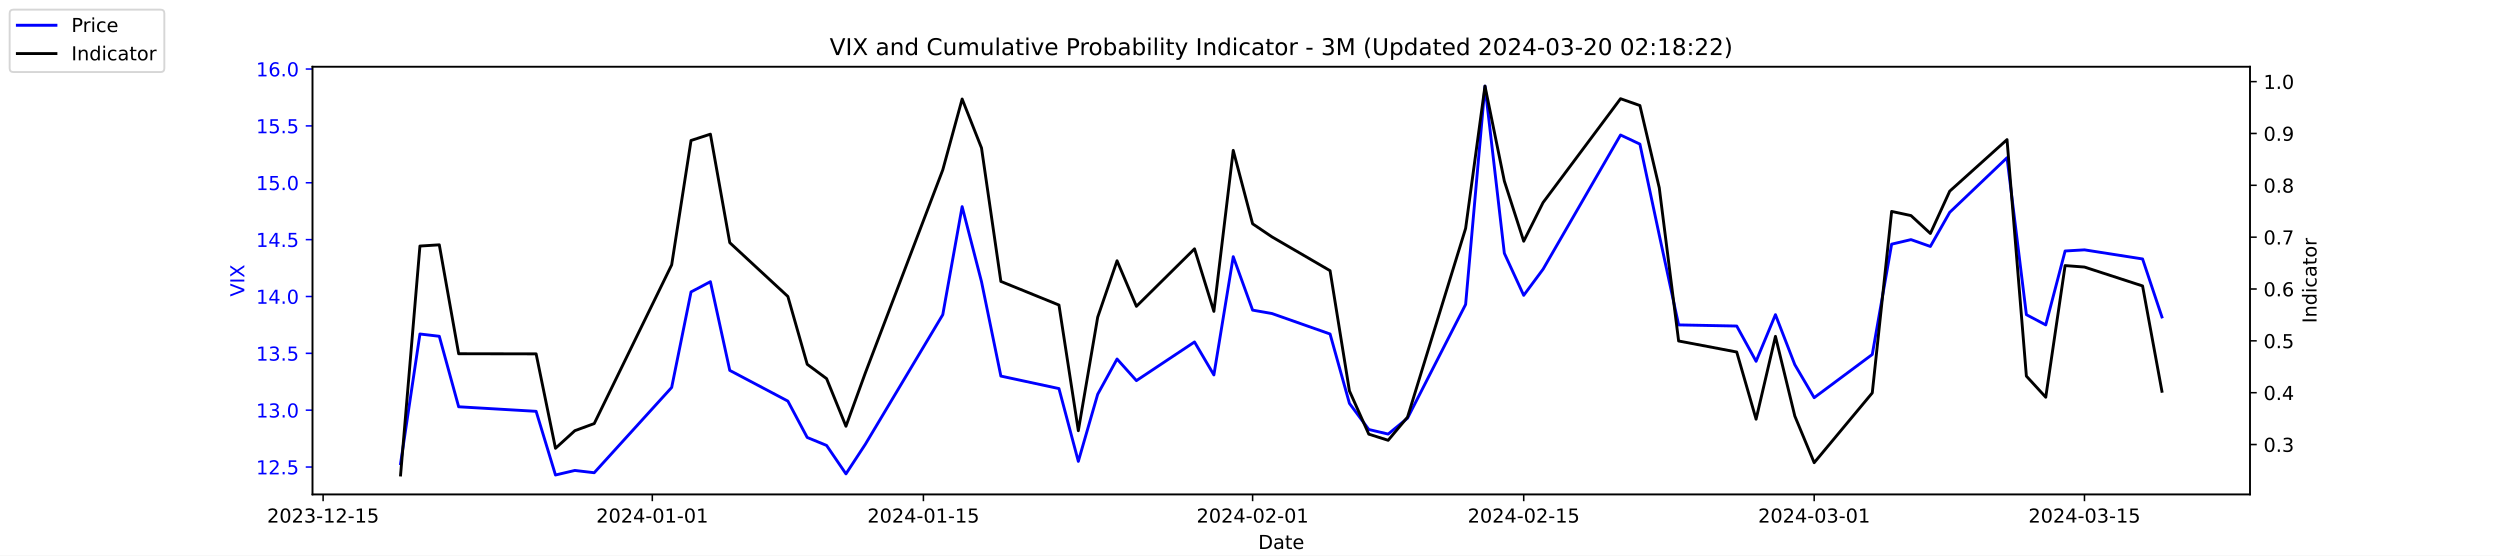
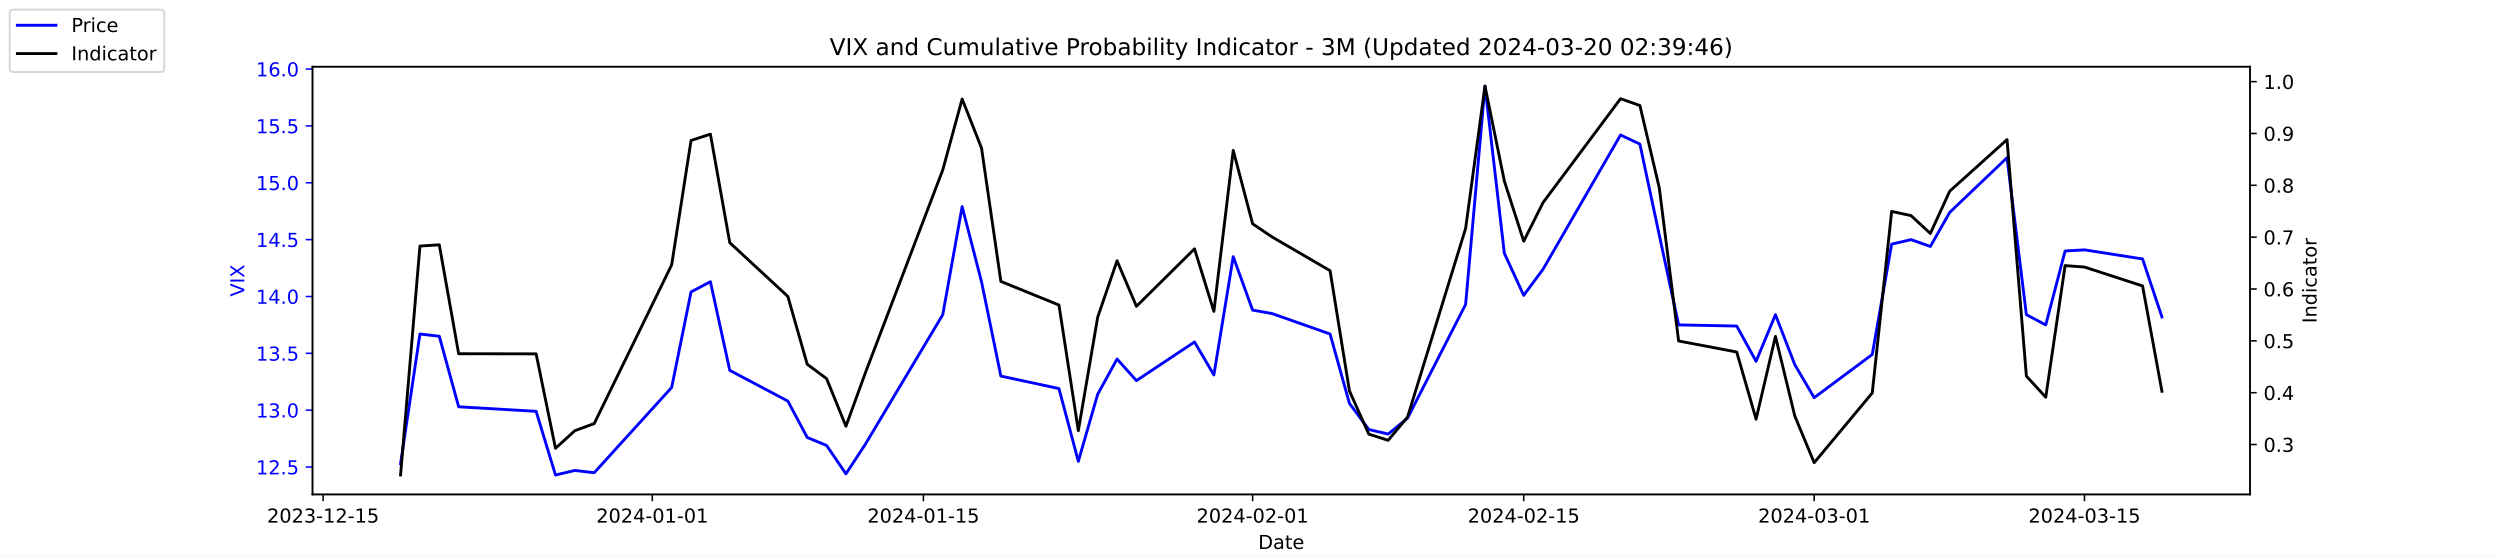
<svg xmlns="http://www.w3.org/2000/svg" xmlns:xlink="http://www.w3.org/1999/xlink" width="1296pt" height="288pt" viewBox="0 0 1296 288" version="1.1">
  <defs>
    <style type="text/css">*{stroke-linejoin: round; stroke-linecap: butt}</style>
  </defs>
  <g id="figure_1">
    <g id="patch_1">
      <path d="M 0 288  L 1296 288  L 1296 0  L 0 0  z " style="fill: #ffffff" />
    </g>
    <g id="axes_1">
      <g id="patch_2">
        <path d="M 162 256.32  L 1166.4 256.32  L 1166.4 34.56  L 162 34.56  z " style="fill: #ffffff" />
      </g>
      <g id="matplotlib.axis_1">
        <g id="xtick_1">
          <g id="line2d_1">
            <defs>
-               <path id="mb6f9988a71" d="M 0 0  L 0 3.5  " style="stroke: #000000; stroke-width: 0.8" />
+               <path id="m2ab9898744" d="M 0 0  L 0 3.5  " style="stroke: #000000; stroke-width: 0.8" />
            </defs>
            <g>
-               <use xlink:href="#mb6f9988a71" x="167.5" y="256.32" style="stroke: #000000; stroke-width: 0.8" />
+               <use xlink:href="#m2ab9898744" x="167.5" y="256.32" style="stroke: #000000; stroke-width: 0.8" />
            </g>
          </g>
          <g id="text_1">
            <g transform="translate(138.4425 270.9184) scale(0.1 -0.1)">
              <defs>
                <path id="DejaVuSans-32" d="M 1228 531  L 3431 531  L 3431 0  L 469 0  L 469 531  Q 828 903 1448 1529  Q 2069 2156 2228 2338  Q 2531 2678 2651 2914  Q 2772 3150 2772 3378  Q 2772 3750 2511 3984  Q 2250 4219 1831 4219  Q 1534 4219 1204 4116  Q 875 4013 500 3803  L 500 4441  Q 881 4594 1212 4672  Q 1544 4750 1819 4750  Q 2544 4750 2975 4387  Q 3406 4025 3406 3419  Q 3406 3131 3298 2873  Q 3191 2616 2906 2266  Q 2828 2175 2409 1742  Q 1991 1309 1228 531  z " transform="scale(0.015625)" />
                <path id="DejaVuSans-30" d="M 2034 4250  Q 1547 4250 1301 3770  Q 1056 3291 1056 2328  Q 1056 1369 1301 889  Q 1547 409 2034 409  Q 2525 409 2770 889  Q 3016 1369 3016 2328  Q 3016 3291 2770 3770  Q 2525 4250 2034 4250  z M 2034 4750  Q 2819 4750 3233 4129  Q 3647 3509 3647 2328  Q 3647 1150 3233 529  Q 2819 -91 2034 -91  Q 1250 -91 836 529  Q 422 1150 422 2328  Q 422 3509 836 4129  Q 1250 4750 2034 4750  z " transform="scale(0.015625)" />
                <path id="DejaVuSans-33" d="M 2597 2516  Q 3050 2419 3304 2112  Q 3559 1806 3559 1356  Q 3559 666 3084 287  Q 2609 -91 1734 -91  Q 1441 -91 1130 -33  Q 819 25 488 141  L 488 750  Q 750 597 1062 519  Q 1375 441 1716 441  Q 2309 441 2620 675  Q 2931 909 2931 1356  Q 2931 1769 2642 2001  Q 2353 2234 1838 2234  L 1294 2234  L 1294 2753  L 1863 2753  Q 2328 2753 2575 2939  Q 2822 3125 2822 3475  Q 2822 3834 2567 4026  Q 2313 4219 1838 4219  Q 1578 4219 1281 4162  Q 984 4106 628 3988  L 628 4550  Q 988 4650 1302 4700  Q 1616 4750 1894 4750  Q 2613 4750 3031 4423  Q 3450 4097 3450 3541  Q 3450 3153 3228 2886  Q 3006 2619 2597 2516  z " transform="scale(0.015625)" />
                <path id="DejaVuSans-2d" d="M 313 2009  L 1997 2009  L 1997 1497  L 313 1497  L 313 2009  z " transform="scale(0.015625)" />
                <path id="DejaVuSans-31" d="M 794 531  L 1825 531  L 1825 4091  L 703 3866  L 703 4441  L 1819 4666  L 2450 4666  L 2450 531  L 3481 531  L 3481 0  L 794 0  L 794 531  z " transform="scale(0.015625)" />
                <path id="DejaVuSans-35" d="M 691 4666  L 3169 4666  L 3169 4134  L 1269 4134  L 1269 2991  Q 1406 3038 1543 3061  Q 1681 3084 1819 3084  Q 2600 3084 3056 2656  Q 3513 2228 3513 1497  Q 3513 744 3044 326  Q 2575 -91 1722 -91  Q 1428 -91 1123 -41  Q 819 9 494 109  L 494 744  Q 775 591 1075 516  Q 1375 441 1709 441  Q 2250 441 2565 725  Q 2881 1009 2881 1497  Q 2881 1984 2565 2268  Q 2250 2553 1709 2553  Q 1456 2553 1204 2497  Q 953 2441 691 2322  L 691 4666  z " transform="scale(0.015625)" />
              </defs>
              <use xlink:href="#DejaVuSans-32" />
              <use xlink:href="#DejaVuSans-30" x="63.623" />
              <use xlink:href="#DejaVuSans-32" x="127.246" />
              <use xlink:href="#DejaVuSans-33" x="190.869" />
              <use xlink:href="#DejaVuSans-2d" x="254.492" />
              <use xlink:href="#DejaVuSans-31" x="290.576" />
              <use xlink:href="#DejaVuSans-32" x="354.199" />
              <use xlink:href="#DejaVuSans-2d" x="417.822" />
              <use xlink:href="#DejaVuSans-31" x="453.906" />
              <use xlink:href="#DejaVuSans-35" x="517.529" />
            </g>
          </g>
        </g>
        <g id="xtick_2">
          <g id="line2d_2">
            <g>
-               <use xlink:href="#mb6f9988a71" x="338.156" y="256.32" style="stroke: #000000; stroke-width: 0.8" />
+               <use xlink:href="#m2ab9898744" x="338.156" y="256.32" style="stroke: #000000; stroke-width: 0.8" />
            </g>
          </g>
          <g id="text_2">
            <g transform="translate(309.098 270.9184) scale(0.1 -0.1)">
              <defs>
                <path id="DejaVuSans-34" d="M 2419 4116  L 825 1625  L 2419 1625  L 2419 4116  z M 2253 4666  L 3047 4666  L 3047 1625  L 3713 1625  L 3713 1100  L 3047 1100  L 3047 0  L 2419 0  L 2419 1100  L 313 1100  L 313 1709  L 2253 4666  z " transform="scale(0.015625)" />
              </defs>
              <use xlink:href="#DejaVuSans-32" />
              <use xlink:href="#DejaVuSans-30" x="63.623" />
              <use xlink:href="#DejaVuSans-32" x="127.246" />
              <use xlink:href="#DejaVuSans-34" x="190.869" />
              <use xlink:href="#DejaVuSans-2d" x="254.492" />
              <use xlink:href="#DejaVuSans-30" x="290.576" />
              <use xlink:href="#DejaVuSans-31" x="354.199" />
              <use xlink:href="#DejaVuSans-2d" x="417.822" />
              <use xlink:href="#DejaVuSans-30" x="453.906" />
              <use xlink:href="#DejaVuSans-31" x="517.529" />
            </g>
          </g>
        </g>
        <g id="xtick_3">
          <g id="line2d_3">
            <g>
-               <use xlink:href="#mb6f9988a71" x="478.696" y="256.32" style="stroke: #000000; stroke-width: 0.8" />
+               <use xlink:href="#m2ab9898744" x="478.696" y="256.32" style="stroke: #000000; stroke-width: 0.8" />
            </g>
          </g>
          <g id="text_3">
            <g transform="translate(449.6379 270.9184) scale(0.1 -0.1)">
              <use xlink:href="#DejaVuSans-32" />
              <use xlink:href="#DejaVuSans-30" x="63.623" />
              <use xlink:href="#DejaVuSans-32" x="127.246" />
              <use xlink:href="#DejaVuSans-34" x="190.869" />
              <use xlink:href="#DejaVuSans-2d" x="254.492" />
              <use xlink:href="#DejaVuSans-30" x="290.576" />
              <use xlink:href="#DejaVuSans-31" x="354.199" />
              <use xlink:href="#DejaVuSans-2d" x="417.822" />
              <use xlink:href="#DejaVuSans-31" x="453.906" />
              <use xlink:href="#DejaVuSans-35" x="517.529" />
            </g>
          </g>
        </g>
        <g id="xtick_4">
          <g id="line2d_4">
            <g>
-               <use xlink:href="#mb6f9988a71" x="649.351" y="256.32" style="stroke: #000000; stroke-width: 0.8" />
+               <use xlink:href="#m2ab9898744" x="649.351" y="256.32" style="stroke: #000000; stroke-width: 0.8" />
            </g>
          </g>
          <g id="text_4">
            <g transform="translate(620.2935 270.9184) scale(0.1 -0.1)">
              <use xlink:href="#DejaVuSans-32" />
              <use xlink:href="#DejaVuSans-30" x="63.623" />
              <use xlink:href="#DejaVuSans-32" x="127.246" />
              <use xlink:href="#DejaVuSans-34" x="190.869" />
              <use xlink:href="#DejaVuSans-2d" x="254.492" />
              <use xlink:href="#DejaVuSans-30" x="290.576" />
              <use xlink:href="#DejaVuSans-32" x="354.199" />
              <use xlink:href="#DejaVuSans-2d" x="417.822" />
              <use xlink:href="#DejaVuSans-30" x="453.906" />
              <use xlink:href="#DejaVuSans-31" x="517.529" />
            </g>
          </g>
        </g>
        <g id="xtick_5">
          <g id="line2d_5">
            <g>
-               <use xlink:href="#mb6f9988a71" x="789.891" y="256.32" style="stroke: #000000; stroke-width: 0.8" />
+               <use xlink:href="#m2ab9898744" x="789.891" y="256.32" style="stroke: #000000; stroke-width: 0.8" />
            </g>
          </g>
          <g id="text_5">
            <g transform="translate(760.8334 270.9184) scale(0.1 -0.1)">
              <use xlink:href="#DejaVuSans-32" />
              <use xlink:href="#DejaVuSans-30" x="63.623" />
              <use xlink:href="#DejaVuSans-32" x="127.246" />
              <use xlink:href="#DejaVuSans-34" x="190.869" />
              <use xlink:href="#DejaVuSans-2d" x="254.492" />
              <use xlink:href="#DejaVuSans-30" x="290.576" />
              <use xlink:href="#DejaVuSans-32" x="354.199" />
              <use xlink:href="#DejaVuSans-2d" x="417.822" />
              <use xlink:href="#DejaVuSans-31" x="453.906" />
              <use xlink:href="#DejaVuSans-35" x="517.529" />
            </g>
          </g>
        </g>
        <g id="xtick_6">
          <g id="line2d_6">
            <g>
-               <use xlink:href="#mb6f9988a71" x="940.47" y="256.32" style="stroke: #000000; stroke-width: 0.8" />
+               <use xlink:href="#m2ab9898744" x="940.47" y="256.32" style="stroke: #000000; stroke-width: 0.8" />
            </g>
          </g>
          <g id="text_6">
            <g transform="translate(911.4118 270.9184) scale(0.1 -0.1)">
              <use xlink:href="#DejaVuSans-32" />
              <use xlink:href="#DejaVuSans-30" x="63.623" />
              <use xlink:href="#DejaVuSans-32" x="127.246" />
              <use xlink:href="#DejaVuSans-34" x="190.869" />
              <use xlink:href="#DejaVuSans-2d" x="254.492" />
              <use xlink:href="#DejaVuSans-30" x="290.576" />
              <use xlink:href="#DejaVuSans-33" x="354.199" />
              <use xlink:href="#DejaVuSans-2d" x="417.822" />
              <use xlink:href="#DejaVuSans-30" x="453.906" />
              <use xlink:href="#DejaVuSans-31" x="517.529" />
            </g>
          </g>
        </g>
        <g id="xtick_7">
          <g id="line2d_7">
            <g>
-               <use xlink:href="#mb6f9988a71" x="1080.591" y="256.32" style="stroke: #000000; stroke-width: 0.8" />
+               <use xlink:href="#m2ab9898744" x="1080.591" y="256.32" style="stroke: #000000; stroke-width: 0.8" />
            </g>
          </g>
          <g id="text_7">
            <g transform="translate(1051.533 270.9184) scale(0.1 -0.1)">
              <use xlink:href="#DejaVuSans-32" />
              <use xlink:href="#DejaVuSans-30" x="63.623" />
              <use xlink:href="#DejaVuSans-32" x="127.246" />
              <use xlink:href="#DejaVuSans-34" x="190.869" />
              <use xlink:href="#DejaVuSans-2d" x="254.492" />
              <use xlink:href="#DejaVuSans-30" x="290.576" />
              <use xlink:href="#DejaVuSans-33" x="354.199" />
              <use xlink:href="#DejaVuSans-2d" x="417.822" />
              <use xlink:href="#DejaVuSans-31" x="453.906" />
              <use xlink:href="#DejaVuSans-35" x="517.529" />
            </g>
          </g>
        </g>
        <g id="text_8">
          <g transform="translate(652.2492 284.5966) scale(0.1 -0.1)">
            <defs>
              <path id="DejaVuSans-44" d="M 1259 4147  L 1259 519  L 2022 519  Q 2988 519 3436 956  Q 3884 1394 3884 2338  Q 3884 3275 3436 3711  Q 2988 4147 2022 4147  L 1259 4147  z M 628 4666  L 1925 4666  Q 3281 4666 3915 4102  Q 4550 3538 4550 2338  Q 4550 1131 3912 565  Q 3275 0 1925 0  L 628 0  L 628 4666  z " transform="scale(0.015625)" />
              <path id="DejaVuSans-61" d="M 2194 1759  Q 1497 1759 1228 1600  Q 959 1441 959 1056  Q 959 750 1161 570  Q 1363 391 1709 391  Q 2188 391 2477 730  Q 2766 1069 2766 1631  L 2766 1759  L 2194 1759  z M 3341 1997  L 3341 0  L 2766 0  L 2766 531  Q 2569 213 2275 61  Q 1981 -91 1556 -91  Q 1019 -91 701 211  Q 384 513 384 1019  Q 384 1609 779 1909  Q 1175 2209 1959 2209  L 2766 2209  L 2766 2266  Q 2766 2663 2505 2880  Q 2244 3097 1772 3097  Q 1472 3097 1187 3025  Q 903 2953 641 2809  L 641 3341  Q 956 3463 1253 3523  Q 1550 3584 1831 3584  Q 2591 3584 2966 3190  Q 3341 2797 3341 1997  z " transform="scale(0.015625)" />
              <path id="DejaVuSans-74" d="M 1172 4494  L 1172 3500  L 2356 3500  L 2356 3053  L 1172 3053  L 1172 1153  Q 1172 725 1289 603  Q 1406 481 1766 481  L 2356 481  L 2356 0  L 1766 0  Q 1100 0 847 248  Q 594 497 594 1153  L 594 3053  L 172 3053  L 172 3500  L 594 3500  L 594 4494  L 1172 4494  z " transform="scale(0.015625)" />
              <path id="DejaVuSans-65" d="M 3597 1894  L 3597 1613  L 953 1613  Q 991 1019 1311 708  Q 1631 397 2203 397  Q 2534 397 2845 478  Q 3156 559 3463 722  L 3463 178  Q 3153 47 2828 -22  Q 2503 -91 2169 -91  Q 1331 -91 842 396  Q 353 884 353 1716  Q 353 2575 817 3079  Q 1281 3584 2069 3584  Q 2775 3584 3186 3129  Q 3597 2675 3597 1894  z M 3022 2063  Q 3016 2534 2758 2815  Q 2500 3097 2075 3097  Q 1594 3097 1305 2825  Q 1016 2553 972 2059  L 3022 2063  z " transform="scale(0.015625)" />
            </defs>
            <use xlink:href="#DejaVuSans-44" />
            <use xlink:href="#DejaVuSans-61" x="77.002" />
            <use xlink:href="#DejaVuSans-74" x="138.281" />
            <use xlink:href="#DejaVuSans-65" x="177.49" />
          </g>
        </g>
      </g>
      <g id="matplotlib.axis_2">
        <g id="ytick_1">
          <g id="line2d_8">
            <defs>
-               <path id="mb9a9477788" d="M 0 0  L -3.5 0  " style="stroke: #0000ff; stroke-width: 0.8" />
+               <path id="m3675160df1" d="M 0 0  L -3.5 0  " style="stroke: #0000ff; stroke-width: 0.8" />
            </defs>
            <g>
-               <use xlink:href="#mb9a9477788" x="162" y="242.114" style="fill: #0000ff; stroke: #0000ff; stroke-width: 0.8" />
+               <use xlink:href="#m3675160df1" x="162" y="242.114" style="fill: #0000ff; stroke: #0000ff; stroke-width: 0.8" />
            </g>
          </g>
          <g id="text_9">
            <g style="fill: #0000ff" transform="translate(132.7344 245.9129) scale(0.1 -0.1)">
              <defs>
                <path id="DejaVuSans-2e" d="M 684 794  L 1344 794  L 1344 0  L 684 0  L 684 794  z " transform="scale(0.015625)" />
              </defs>
              <use xlink:href="#DejaVuSans-31" />
              <use xlink:href="#DejaVuSans-32" x="63.623" />
              <use xlink:href="#DejaVuSans-2e" x="127.246" />
              <use xlink:href="#DejaVuSans-35" x="159.033" />
            </g>
          </g>
        </g>
        <g id="ytick_2">
          <g id="line2d_9">
            <g>
-               <use xlink:href="#mb9a9477788" x="162" y="212.64" style="fill: #0000ff; stroke: #0000ff; stroke-width: 0.8" />
+               <use xlink:href="#m3675160df1" x="162" y="212.64" style="fill: #0000ff; stroke: #0000ff; stroke-width: 0.8" />
            </g>
          </g>
          <g id="text_10">
            <g style="fill: #0000ff" transform="translate(132.7344 216.4392) scale(0.1 -0.1)">
              <use xlink:href="#DejaVuSans-31" />
              <use xlink:href="#DejaVuSans-33" x="63.623" />
              <use xlink:href="#DejaVuSans-2e" x="127.246" />
              <use xlink:href="#DejaVuSans-30" x="159.033" />
            </g>
          </g>
        </g>
        <g id="ytick_3">
          <g id="line2d_10">
            <g>
-               <use xlink:href="#mb9a9477788" x="162" y="183.166" style="fill: #0000ff; stroke: #0000ff; stroke-width: 0.8" />
+               <use xlink:href="#m3675160df1" x="162" y="183.166" style="fill: #0000ff; stroke: #0000ff; stroke-width: 0.8" />
            </g>
          </g>
          <g id="text_11">
            <g style="fill: #0000ff" transform="translate(132.7344 186.9656) scale(0.1 -0.1)">
              <use xlink:href="#DejaVuSans-31" />
              <use xlink:href="#DejaVuSans-33" x="63.623" />
              <use xlink:href="#DejaVuSans-2e" x="127.246" />
              <use xlink:href="#DejaVuSans-35" x="159.033" />
            </g>
          </g>
        </g>
        <g id="ytick_4">
          <g id="line2d_11">
            <g>
-               <use xlink:href="#mb9a9477788" x="162" y="153.693" style="fill: #0000ff; stroke: #0000ff; stroke-width: 0.8" />
+               <use xlink:href="#m3675160df1" x="162" y="153.693" style="fill: #0000ff; stroke: #0000ff; stroke-width: 0.8" />
            </g>
          </g>
          <g id="text_12">
            <g style="fill: #0000ff" transform="translate(132.7344 157.4919) scale(0.1 -0.1)">
              <use xlink:href="#DejaVuSans-31" />
              <use xlink:href="#DejaVuSans-34" x="63.623" />
              <use xlink:href="#DejaVuSans-2e" x="127.246" />
              <use xlink:href="#DejaVuSans-30" x="159.033" />
            </g>
          </g>
        </g>
        <g id="ytick_5">
          <g id="line2d_12">
            <g>
-               <use xlink:href="#mb9a9477788" x="162" y="124.219" style="fill: #0000ff; stroke: #0000ff; stroke-width: 0.8" />
+               <use xlink:href="#m3675160df1" x="162" y="124.219" style="fill: #0000ff; stroke: #0000ff; stroke-width: 0.8" />
            </g>
          </g>
          <g id="text_13">
            <g style="fill: #0000ff" transform="translate(132.7344 128.0182) scale(0.1 -0.1)">
              <use xlink:href="#DejaVuSans-31" />
              <use xlink:href="#DejaVuSans-34" x="63.623" />
              <use xlink:href="#DejaVuSans-2e" x="127.246" />
              <use xlink:href="#DejaVuSans-35" x="159.033" />
            </g>
          </g>
        </g>
        <g id="ytick_6">
          <g id="line2d_13">
            <g>
-               <use xlink:href="#mb9a9477788" x="162" y="94.745" style="fill: #0000ff; stroke: #0000ff; stroke-width: 0.8" />
+               <use xlink:href="#m3675160df1" x="162" y="94.745" style="fill: #0000ff; stroke: #0000ff; stroke-width: 0.8" />
            </g>
          </g>
          <g id="text_14">
            <g style="fill: #0000ff" transform="translate(132.7344 98.5445) scale(0.1 -0.1)">
              <use xlink:href="#DejaVuSans-31" />
              <use xlink:href="#DejaVuSans-35" x="63.623" />
              <use xlink:href="#DejaVuSans-2e" x="127.246" />
              <use xlink:href="#DejaVuSans-30" x="159.033" />
            </g>
          </g>
        </g>
        <g id="ytick_7">
          <g id="line2d_14">
            <g>
-               <use xlink:href="#mb9a9477788" x="162" y="65.272" style="fill: #0000ff; stroke: #0000ff; stroke-width: 0.8" />
+               <use xlink:href="#m3675160df1" x="162" y="65.272" style="fill: #0000ff; stroke: #0000ff; stroke-width: 0.8" />
            </g>
          </g>
          <g id="text_15">
            <g style="fill: #0000ff" transform="translate(132.7344 69.07082) scale(0.1 -0.1)">
              <use xlink:href="#DejaVuSans-31" />
              <use xlink:href="#DejaVuSans-35" x="63.623" />
              <use xlink:href="#DejaVuSans-2e" x="127.246" />
              <use xlink:href="#DejaVuSans-35" x="159.033" />
            </g>
          </g>
        </g>
        <g id="ytick_8">
          <g id="line2d_15">
            <g>
-               <use xlink:href="#mb9a9477788" x="162" y="35.798" style="fill: #0000ff; stroke: #0000ff; stroke-width: 0.8" />
+               <use xlink:href="#m3675160df1" x="162" y="35.798" style="fill: #0000ff; stroke: #0000ff; stroke-width: 0.8" />
            </g>
          </g>
          <g id="text_16">
            <g style="fill: #0000ff" transform="translate(132.7344 39.59714) scale(0.1 -0.1)">
              <defs>
                <path id="DejaVuSans-36" d="M 2113 2584  Q 1688 2584 1439 2293  Q 1191 2003 1191 1497  Q 1191 994 1439 701  Q 1688 409 2113 409  Q 2538 409 2786 701  Q 3034 994 3034 1497  Q 3034 2003 2786 2293  Q 2538 2584 2113 2584  z M 3366 4563  L 3366 3988  Q 3128 4100 2886 4159  Q 2644 4219 2406 4219  Q 1781 4219 1451 3797  Q 1122 3375 1075 2522  Q 1259 2794 1537 2939  Q 1816 3084 2150 3084  Q 2853 3084 3261 2657  Q 3669 2231 3669 1497  Q 3669 778 3244 343  Q 2819 -91 2113 -91  Q 1303 -91 875 529  Q 447 1150 447 2328  Q 447 3434 972 4092  Q 1497 4750 2381 4750  Q 2619 4750 2861 4703  Q 3103 4656 3366 4563  z " transform="scale(0.015625)" />
              </defs>
              <use xlink:href="#DejaVuSans-31" />
              <use xlink:href="#DejaVuSans-36" x="63.623" />
              <use xlink:href="#DejaVuSans-2e" x="127.246" />
              <use xlink:href="#DejaVuSans-30" x="159.033" />
            </g>
          </g>
        </g>
        <g id="text_17">
          <g style="fill: #0000ff" transform="translate(126.6547 153.7603) rotate(-90) scale(0.1 -0.1)">
            <defs>
              <path id="DejaVuSans-56" d="M 1831 0  L 50 4666  L 709 4666  L 2188 738  L 3669 4666  L 4325 4666  L 2547 0  L 1831 0  z " transform="scale(0.015625)" />
              <path id="DejaVuSans-49" d="M 628 4666  L 1259 4666  L 1259 0  L 628 0  L 628 4666  z " transform="scale(0.015625)" />
              <path id="DejaVuSans-58" d="M 403 4666  L 1081 4666  L 2241 2931  L 3406 4666  L 4084 4666  L 2584 2425  L 4184 0  L 3506 0  L 2194 1984  L 872 0  L 191 0  L 1856 2491  L 403 4666  z " transform="scale(0.015625)" />
            </defs>
            <use xlink:href="#DejaVuSans-56" />
            <use xlink:href="#DejaVuSans-49" x="68.408" />
            <use xlink:href="#DejaVuSans-58" x="97.9" />
          </g>
        </g>
      </g>
      <g id="line2d_16">
-         <path d="M 207.655 240.345  L 217.693 173.145  L 227.732 174.324  L 237.77 210.872  L 277.924 213.23  L 287.963 246.24  L 298.002 243.882  L 308.04 245.061  L 348.194 200.851  L 358.233 151.335  L 368.272 146.029  L 378.31 192.008  L 408.426 207.924  L 418.464 226.787  L 428.503 230.914  L 438.541 245.651  L 448.58 230.324  L 488.734 163.124  L 498.773 107.124  L 508.811 146.029  L 518.85 194.956  L 548.966 201.44  L 559.004 239.166  L 569.043 204.387  L 579.081 186.114  L 589.12 197.314  L 619.236 177.272  L 629.274 194.366  L 639.313 133.061  L 649.351 160.766  L 659.39 162.535  L 689.506 173.145  L 699.544 209.103  L 709.583 222.661  L 719.621 225.019  L 729.66 216.766  L 759.775 157.819  L 769.814 44.64  L 779.853 131.293  L 789.891 153.103  L 799.93 139.545  L 840.084 69.987  L 850.123 74.703  L 860.161 121.861  L 870.2 168.429  L 900.315 169.019  L 910.354 187.293  L 920.392 163.124  L 930.431 189.061  L 940.47 206.156  L 970.585 183.756  L 980.624 126.577  L 990.662 124.219  L 1000.701 127.756  L 1010.74 110.072  L 1040.437 81.777  L 1050.476 163.124  L 1060.514 168.429  L 1070.553 130.114  L 1080.591 129.524  L 1110.707 134.24  L 1120.745 164.303  " clip-path="url(#p09f7b59eb8)" style="fill: none; stroke: #0000ff; stroke-width: 1.5; stroke-linecap: square" />
+         <path d="M 207.655 240.345  L 217.693 173.145  L 227.732 174.324  L 237.77 210.872  L 277.924 213.23  L 287.963 246.24  L 298.002 243.882  L 308.04 245.061  L 348.194 200.851  L 358.233 151.335  L 368.272 146.029  L 378.31 192.008  L 408.426 207.924  L 418.464 226.787  L 428.503 230.914  L 438.541 245.651  L 448.58 230.324  L 488.734 163.124  L 498.773 107.124  L 508.811 146.029  L 518.85 194.956  L 548.966 201.44  L 559.004 239.166  L 569.043 204.387  L 579.081 186.114  L 589.12 197.314  L 619.236 177.272  L 629.274 194.366  L 639.313 133.061  L 649.351 160.766  L 659.39 162.535  L 689.506 173.145  L 699.544 209.103  L 709.583 222.661  L 719.621 225.019  L 729.66 216.766  L 759.775 157.819  L 769.814 44.64  L 779.853 131.293  L 789.891 153.103  L 799.93 139.545  L 840.084 69.987  L 850.123 74.703  L 860.161 121.861  L 870.2 168.429  L 900.315 169.019  L 910.354 187.293  L 920.392 163.124  L 930.431 189.061  L 940.47 206.156  L 970.585 183.756  L 980.624 126.577  L 990.662 124.219  L 1000.701 127.756  L 1010.74 110.072  L 1040.437 81.777  L 1050.476 163.124  L 1060.514 168.429  L 1070.553 130.114  L 1080.591 129.524  L 1110.707 134.24  L 1120.745 164.303  " clip-path="url(#pdef49c9005)" style="fill: none; stroke: #0000ff; stroke-width: 1.5; stroke-linecap: square" />
      </g>
      <g id="patch_3">
        <path d="M 162 256.32  L 162 34.56  " style="fill: none; stroke: #000000; stroke-width: 0.8; stroke-linejoin: miter; stroke-linecap: square" />
      </g>
      <g id="patch_4">
        <path d="M 1166.4 256.32  L 1166.4 34.56  " style="fill: none; stroke: #000000; stroke-width: 0.8; stroke-linejoin: miter; stroke-linecap: square" />
      </g>
      <g id="patch_5">
        <path d="M 162 256.32  L 1166.4 256.32  " style="fill: none; stroke: #000000; stroke-width: 0.8; stroke-linejoin: miter; stroke-linecap: square" />
      </g>
      <g id="patch_6">
        <path d="M 162 34.56  L 1166.4 34.56  " style="fill: none; stroke: #000000; stroke-width: 0.8; stroke-linejoin: miter; stroke-linecap: square" />
      </g>
    </g>
    <g id="axes_2">
      <g id="matplotlib.axis_3">
        <g id="ytick_9">
          <g id="line2d_17">
            <defs>
-               <path id="m97534dac3e" d="M 0 0  L 3.5 0  " style="stroke: #000000; stroke-width: 0.8" />
+               <path id="m263d062e24" d="M 0 0  L 3.5 0  " style="stroke: #000000; stroke-width: 0.8" />
            </defs>
            <g>
-               <use xlink:href="#m97534dac3e" x="1166.4" y="230.447" style="stroke: #000000; stroke-width: 0.8" />
+               <use xlink:href="#m263d062e24" x="1166.4" y="230.447" style="stroke: #000000; stroke-width: 0.8" />
            </g>
          </g>
          <g id="text_18">
            <g transform="translate(1173.4 234.2458) scale(0.1 -0.1)">
              <use xlink:href="#DejaVuSans-30" />
              <use xlink:href="#DejaVuSans-2e" x="63.623" />
              <use xlink:href="#DejaVuSans-33" x="95.41" />
            </g>
          </g>
        </g>
        <g id="ytick_10">
          <g id="line2d_18">
            <g>
-               <use xlink:href="#m97534dac3e" x="1166.4" y="203.571" style="stroke: #000000; stroke-width: 0.8" />
+               <use xlink:href="#m263d062e24" x="1166.4" y="203.571" style="stroke: #000000; stroke-width: 0.8" />
            </g>
          </g>
          <g id="text_19">
            <g transform="translate(1173.4 207.3699) scale(0.1 -0.1)">
              <use xlink:href="#DejaVuSans-30" />
              <use xlink:href="#DejaVuSans-2e" x="63.623" />
              <use xlink:href="#DejaVuSans-34" x="95.41" />
            </g>
          </g>
        </g>
        <g id="ytick_11">
          <g id="line2d_19">
            <g>
-               <use xlink:href="#m97534dac3e" x="1166.4" y="176.695" style="stroke: #000000; stroke-width: 0.8" />
+               <use xlink:href="#m263d062e24" x="1166.4" y="176.695" style="stroke: #000000; stroke-width: 0.8" />
            </g>
          </g>
          <g id="text_20">
            <g transform="translate(1173.4 180.4941) scale(0.1 -0.1)">
              <use xlink:href="#DejaVuSans-30" />
              <use xlink:href="#DejaVuSans-2e" x="63.623" />
              <use xlink:href="#DejaVuSans-35" x="95.41" />
            </g>
          </g>
        </g>
        <g id="ytick_12">
          <g id="line2d_20">
            <g>
-               <use xlink:href="#m97534dac3e" x="1166.4" y="149.819" style="stroke: #000000; stroke-width: 0.8" />
+               <use xlink:href="#m263d062e24" x="1166.4" y="149.819" style="stroke: #000000; stroke-width: 0.8" />
            </g>
          </g>
          <g id="text_21">
            <g transform="translate(1173.4 153.6182) scale(0.1 -0.1)">
              <use xlink:href="#DejaVuSans-30" />
              <use xlink:href="#DejaVuSans-2e" x="63.623" />
              <use xlink:href="#DejaVuSans-36" x="95.41" />
            </g>
          </g>
        </g>
        <g id="ytick_13">
          <g id="line2d_21">
            <g>
-               <use xlink:href="#m97534dac3e" x="1166.4" y="122.943" style="stroke: #000000; stroke-width: 0.8" />
+               <use xlink:href="#m263d062e24" x="1166.4" y="122.943" style="stroke: #000000; stroke-width: 0.8" />
            </g>
          </g>
          <g id="text_22">
            <g transform="translate(1173.4 126.7423) scale(0.1 -0.1)">
              <defs>
                <path id="DejaVuSans-37" d="M 525 4666  L 3525 4666  L 3525 4397  L 1831 0  L 1172 0  L 2766 4134  L 525 4134  L 525 4666  z " transform="scale(0.015625)" />
              </defs>
              <use xlink:href="#DejaVuSans-30" />
              <use xlink:href="#DejaVuSans-2e" x="63.623" />
              <use xlink:href="#DejaVuSans-37" x="95.41" />
            </g>
          </g>
        </g>
        <g id="ytick_14">
          <g id="line2d_22">
            <g>
-               <use xlink:href="#m97534dac3e" x="1166.4" y="96.067" style="stroke: #000000; stroke-width: 0.8" />
+               <use xlink:href="#m263d062e24" x="1166.4" y="96.067" style="stroke: #000000; stroke-width: 0.8" />
            </g>
          </g>
          <g id="text_23">
            <g transform="translate(1173.4 99.86645) scale(0.1 -0.1)">
              <defs>
                <path id="DejaVuSans-38" d="M 2034 2216  Q 1584 2216 1326 1975  Q 1069 1734 1069 1313  Q 1069 891 1326 650  Q 1584 409 2034 409  Q 2484 409 2743 651  Q 3003 894 3003 1313  Q 3003 1734 2745 1975  Q 2488 2216 2034 2216  z M 1403 2484  Q 997 2584 770 2862  Q 544 3141 544 3541  Q 544 4100 942 4425  Q 1341 4750 2034 4750  Q 2731 4750 3128 4425  Q 3525 4100 3525 3541  Q 3525 3141 3298 2862  Q 3072 2584 2669 2484  Q 3125 2378 3379 2068  Q 3634 1759 3634 1313  Q 3634 634 3220 271  Q 2806 -91 2034 -91  Q 1263 -91 848 271  Q 434 634 434 1313  Q 434 1759 690 2068  Q 947 2378 1403 2484  z M 1172 3481  Q 1172 3119 1398 2916  Q 1625 2713 2034 2713  Q 2441 2713 2670 2916  Q 2900 3119 2900 3481  Q 2900 3844 2670 4047  Q 2441 4250 2034 4250  Q 1625 4250 1398 4047  Q 1172 3844 1172 3481  z " transform="scale(0.015625)" />
              </defs>
              <use xlink:href="#DejaVuSans-30" />
              <use xlink:href="#DejaVuSans-2e" x="63.623" />
              <use xlink:href="#DejaVuSans-38" x="95.41" />
            </g>
          </g>
        </g>
        <g id="ytick_15">
          <g id="line2d_23">
            <g>
-               <use xlink:href="#m97534dac3e" x="1166.4" y="69.191" style="stroke: #000000; stroke-width: 0.8" />
+               <use xlink:href="#m263d062e24" x="1166.4" y="69.191" style="stroke: #000000; stroke-width: 0.8" />
            </g>
          </g>
          <g id="text_24">
            <g transform="translate(1173.4 72.99058) scale(0.1 -0.1)">
              <defs>
                <path id="DejaVuSans-39" d="M 703 97  L 703 672  Q 941 559 1184 500  Q 1428 441 1663 441  Q 2288 441 2617 861  Q 2947 1281 2994 2138  Q 2813 1869 2534 1725  Q 2256 1581 1919 1581  Q 1219 1581 811 2004  Q 403 2428 403 3163  Q 403 3881 828 4315  Q 1253 4750 1959 4750  Q 2769 4750 3195 4129  Q 3622 3509 3622 2328  Q 3622 1225 3098 567  Q 2575 -91 1691 -91  Q 1453 -91 1209 -44  Q 966 3 703 97  z M 1959 2075  Q 2384 2075 2632 2365  Q 2881 2656 2881 3163  Q 2881 3666 2632 3958  Q 2384 4250 1959 4250  Q 1534 4250 1286 3958  Q 1038 3666 1038 3163  Q 1038 2656 1286 2365  Q 1534 2075 1959 2075  z " transform="scale(0.015625)" />
              </defs>
              <use xlink:href="#DejaVuSans-30" />
              <use xlink:href="#DejaVuSans-2e" x="63.623" />
              <use xlink:href="#DejaVuSans-39" x="95.41" />
            </g>
          </g>
        </g>
        <g id="ytick_16">
          <g id="line2d_24">
            <g>
-               <use xlink:href="#m97534dac3e" x="1166.4" y="42.315" style="stroke: #000000; stroke-width: 0.8" />
+               <use xlink:href="#m263d062e24" x="1166.4" y="42.315" style="stroke: #000000; stroke-width: 0.8" />
            </g>
          </g>
          <g id="text_25">
            <g transform="translate(1173.4 46.1147) scale(0.1 -0.1)">
              <use xlink:href="#DejaVuSans-31" />
              <use xlink:href="#DejaVuSans-2e" x="63.623" />
              <use xlink:href="#DejaVuSans-30" x="95.41" />
            </g>
          </g>
        </g>
        <g id="text_26">
          <g transform="translate(1200.902 167.5353) rotate(-90) scale(0.1 -0.1)">
            <defs>
              <path id="DejaVuSans-6e" d="M 3513 2113  L 3513 0  L 2938 0  L 2938 2094  Q 2938 2591 2744 2837  Q 2550 3084 2163 3084  Q 1697 3084 1428 2787  Q 1159 2491 1159 1978  L 1159 0  L 581 0  L 581 3500  L 1159 3500  L 1159 2956  Q 1366 3272 1645 3428  Q 1925 3584 2291 3584  Q 2894 3584 3203 3211  Q 3513 2838 3513 2113  z " transform="scale(0.015625)" />
              <path id="DejaVuSans-64" d="M 2906 2969  L 2906 4863  L 3481 4863  L 3481 0  L 2906 0  L 2906 525  Q 2725 213 2448 61  Q 2172 -91 1784 -91  Q 1150 -91 751 415  Q 353 922 353 1747  Q 353 2572 751 3078  Q 1150 3584 1784 3584  Q 2172 3584 2448 3432  Q 2725 3281 2906 2969  z M 947 1747  Q 947 1113 1208 752  Q 1469 391 1925 391  Q 2381 391 2643 752  Q 2906 1113 2906 1747  Q 2906 2381 2643 2742  Q 2381 3103 1925 3103  Q 1469 3103 1208 2742  Q 947 2381 947 1747  z " transform="scale(0.015625)" />
              <path id="DejaVuSans-69" d="M 603 3500  L 1178 3500  L 1178 0  L 603 0  L 603 3500  z M 603 4863  L 1178 4863  L 1178 4134  L 603 4134  L 603 4863  z " transform="scale(0.015625)" />
              <path id="DejaVuSans-63" d="M 3122 3366  L 3122 2828  Q 2878 2963 2633 3030  Q 2388 3097 2138 3097  Q 1578 3097 1268 2742  Q 959 2388 959 1747  Q 959 1106 1268 751  Q 1578 397 2138 397  Q 2388 397 2633 464  Q 2878 531 3122 666  L 3122 134  Q 2881 22 2623 -34  Q 2366 -91 2075 -91  Q 1284 -91 818 406  Q 353 903 353 1747  Q 353 2603 823 3093  Q 1294 3584 2113 3584  Q 2378 3584 2631 3529  Q 2884 3475 3122 3366  z " transform="scale(0.015625)" />
              <path id="DejaVuSans-6f" d="M 1959 3097  Q 1497 3097 1228 2736  Q 959 2375 959 1747  Q 959 1119 1226 758  Q 1494 397 1959 397  Q 2419 397 2687 759  Q 2956 1122 2956 1747  Q 2956 2369 2687 2733  Q 2419 3097 1959 3097  z M 1959 3584  Q 2709 3584 3137 3096  Q 3566 2609 3566 1747  Q 3566 888 3137 398  Q 2709 -91 1959 -91  Q 1206 -91 779 398  Q 353 888 353 1747  Q 353 2609 779 3096  Q 1206 3584 1959 3584  z " transform="scale(0.015625)" />
              <path id="DejaVuSans-72" d="M 2631 2963  Q 2534 3019 2420 3045  Q 2306 3072 2169 3072  Q 1681 3072 1420 2755  Q 1159 2438 1159 1844  L 1159 0  L 581 0  L 581 3500  L 1159 3500  L 1159 2956  Q 1341 3275 1631 3429  Q 1922 3584 2338 3584  Q 2397 3584 2469 3576  Q 2541 3569 2628 3553  L 2631 2963  z " transform="scale(0.015625)" />
            </defs>
            <use xlink:href="#DejaVuSans-49" />
            <use xlink:href="#DejaVuSans-6e" x="29.492" />
            <use xlink:href="#DejaVuSans-64" x="92.871" />
            <use xlink:href="#DejaVuSans-69" x="156.348" />
            <use xlink:href="#DejaVuSans-63" x="184.131" />
            <use xlink:href="#DejaVuSans-61" x="239.111" />
            <use xlink:href="#DejaVuSans-74" x="300.391" />
            <use xlink:href="#DejaVuSans-6f" x="339.6" />
            <use xlink:href="#DejaVuSans-72" x="400.781" />
          </g>
        </g>
      </g>
      <g id="line2d_25">
-         <path d="M 207.655 246.24  L 217.693 127.554  L 227.732 126.917  L 237.77 183.374  L 277.924 183.446  L 287.963 232.392  L 298.002 223.267  L 308.04 219.585  L 348.194 137.31  L 358.233 72.826  L 368.272 69.549  L 378.31 125.806  L 408.426 153.679  L 418.464 188.855  L 428.503 196.277  L 438.541 220.963  L 448.58 193.353  L 488.734 88.061  L 498.773 51.326  L 508.811 76.692  L 518.85 145.895  L 548.966 158.133  L 559.004 223.267  L 569.043 164.427  L 579.081 135.188  L 589.12 158.801  L 619.236 128.995  L 629.274 161.414  L 639.313 77.963  L 649.351 116.023  L 659.39 122.794  L 689.506 140.324  L 699.544 202.638  L 709.583 225.068  L 719.621 228.247  L 729.66 216.245  L 759.775 118.401  L 769.814 44.64  L 779.853 93.884  L 789.891 125.046  L 799.93 104.991  L 840.084 51.167  L 850.123 54.703  L 860.161 97.352  L 870.2 176.766  L 900.315 182.482  L 910.354 217.309  L 920.392 174.373  L 930.431 215.679  L 940.47 239.852  L 970.585 203.673  L 980.624 109.604  L 990.662 111.759  L 1000.701 121.028  L 1010.74 99.098  L 1040.437 72.38  L 1050.476 194.975  L 1060.514 205.916  L 1070.553 137.677  L 1080.591 138.445  L 1110.707 148.23  L 1120.745 202.842  " clip-path="url(#p09f7b59eb8)" style="fill: none; stroke: #000000; stroke-width: 1.5; stroke-linecap: square" />
+         <path d="M 207.655 246.24  L 217.693 127.554  L 227.732 126.917  L 237.77 183.374  L 277.924 183.446  L 287.963 232.392  L 298.002 223.267  L 308.04 219.585  L 348.194 137.31  L 358.233 72.826  L 368.272 69.549  L 378.31 125.806  L 408.426 153.679  L 418.464 188.855  L 428.503 196.277  L 438.541 220.963  L 448.58 193.353  L 488.734 88.061  L 498.773 51.326  L 508.811 76.692  L 518.85 145.895  L 548.966 158.133  L 559.004 223.267  L 569.043 164.427  L 579.081 135.188  L 589.12 158.801  L 619.236 128.995  L 629.274 161.414  L 639.313 77.963  L 649.351 116.023  L 659.39 122.794  L 689.506 140.324  L 699.544 202.638  L 709.583 225.068  L 719.621 228.247  L 729.66 216.245  L 759.775 118.401  L 769.814 44.64  L 779.853 93.884  L 789.891 125.046  L 799.93 104.991  L 840.084 51.167  L 850.123 54.703  L 860.161 97.352  L 870.2 176.766  L 900.315 182.482  L 910.354 217.309  L 920.392 174.373  L 930.431 215.679  L 940.47 239.852  L 970.585 203.673  L 980.624 109.604  L 990.662 111.759  L 1000.701 121.028  L 1010.74 99.098  L 1040.437 72.38  L 1050.476 194.975  L 1060.514 205.916  L 1070.553 137.677  L 1080.591 138.445  L 1110.707 148.23  L 1120.745 202.842  " clip-path="url(#pdef49c9005)" style="fill: none; stroke: #000000; stroke-width: 1.5; stroke-linecap: square" />
      </g>
      <g id="patch_7">
        <path d="M 162 256.32  L 162 34.56  " style="fill: none; stroke: #000000; stroke-width: 0.8; stroke-linejoin: miter; stroke-linecap: square" />
      </g>
      <g id="patch_8">
        <path d="M 1166.4 256.32  L 1166.4 34.56  " style="fill: none; stroke: #000000; stroke-width: 0.8; stroke-linejoin: miter; stroke-linecap: square" />
      </g>
      <g id="patch_9">
        <path d="M 162 256.32  L 1166.4 256.32  " style="fill: none; stroke: #000000; stroke-width: 0.8; stroke-linejoin: miter; stroke-linecap: square" />
      </g>
      <g id="patch_10">
        <path d="M 162 34.56  L 1166.4 34.56  " style="fill: none; stroke: #000000; stroke-width: 0.8; stroke-linejoin: miter; stroke-linecap: square" />
      </g>
      <g id="text_27">
        <g transform="translate(430.0941 28.56) scale(0.12 -0.12)">
          <defs>
            <path id="DejaVuSans-20" transform="scale(0.015625)" />
            <path id="DejaVuSans-43" d="M 4122 4306  L 4122 3641  Q 3803 3938 3442 4084  Q 3081 4231 2675 4231  Q 1875 4231 1450 3742  Q 1025 3253 1025 2328  Q 1025 1406 1450 917  Q 1875 428 2675 428  Q 3081 428 3442 575  Q 3803 722 4122 1019  L 4122 359  Q 3791 134 3420 21  Q 3050 -91 2638 -91  Q 1578 -91 968 557  Q 359 1206 359 2328  Q 359 3453 968 4101  Q 1578 4750 2638 4750  Q 3056 4750 3426 4639  Q 3797 4528 4122 4306  z " transform="scale(0.015625)" />
            <path id="DejaVuSans-75" d="M 544 1381  L 544 3500  L 1119 3500  L 1119 1403  Q 1119 906 1312 657  Q 1506 409 1894 409  Q 2359 409 2629 706  Q 2900 1003 2900 1516  L 2900 3500  L 3475 3500  L 3475 0  L 2900 0  L 2900 538  Q 2691 219 2414 64  Q 2138 -91 1772 -91  Q 1169 -91 856 284  Q 544 659 544 1381  z M 1991 3584  L 1991 3584  z " transform="scale(0.015625)" />
            <path id="DejaVuSans-6d" d="M 3328 2828  Q 3544 3216 3844 3400  Q 4144 3584 4550 3584  Q 5097 3584 5394 3201  Q 5691 2819 5691 2113  L 5691 0  L 5113 0  L 5113 2094  Q 5113 2597 4934 2840  Q 4756 3084 4391 3084  Q 3944 3084 3684 2787  Q 3425 2491 3425 1978  L 3425 0  L 2847 0  L 2847 2094  Q 2847 2600 2669 2842  Q 2491 3084 2119 3084  Q 1678 3084 1418 2786  Q 1159 2488 1159 1978  L 1159 0  L 581 0  L 581 3500  L 1159 3500  L 1159 2956  Q 1356 3278 1631 3431  Q 1906 3584 2284 3584  Q 2666 3584 2933 3390  Q 3200 3197 3328 2828  z " transform="scale(0.015625)" />
            <path id="DejaVuSans-6c" d="M 603 4863  L 1178 4863  L 1178 0  L 603 0  L 603 4863  z " transform="scale(0.015625)" />
            <path id="DejaVuSans-76" d="M 191 3500  L 800 3500  L 1894 563  L 2988 3500  L 3597 3500  L 2284 0  L 1503 0  L 191 3500  z " transform="scale(0.015625)" />
            <path id="DejaVuSans-50" d="M 1259 4147  L 1259 2394  L 2053 2394  Q 2494 2394 2734 2622  Q 2975 2850 2975 3272  Q 2975 3691 2734 3919  Q 2494 4147 2053 4147  L 1259 4147  z M 628 4666  L 2053 4666  Q 2838 4666 3239 4311  Q 3641 3956 3641 3272  Q 3641 2581 3239 2228  Q 2838 1875 2053 1875  L 1259 1875  L 1259 0  L 628 0  L 628 4666  z " transform="scale(0.015625)" />
            <path id="DejaVuSans-62" d="M 3116 1747  Q 3116 2381 2855 2742  Q 2594 3103 2138 3103  Q 1681 3103 1420 2742  Q 1159 2381 1159 1747  Q 1159 1113 1420 752  Q 1681 391 2138 391  Q 2594 391 2855 752  Q 3116 1113 3116 1747  z M 1159 2969  Q 1341 3281 1617 3432  Q 1894 3584 2278 3584  Q 2916 3584 3314 3078  Q 3713 2572 3713 1747  Q 3713 922 3314 415  Q 2916 -91 2278 -91  Q 1894 -91 1617 61  Q 1341 213 1159 525  L 1159 0  L 581 0  L 581 4863  L 1159 4863  L 1159 2969  z " transform="scale(0.015625)" />
            <path id="DejaVuSans-79" d="M 2059 -325  Q 1816 -950 1584 -1140  Q 1353 -1331 966 -1331  L 506 -1331  L 506 -850  L 844 -850  Q 1081 -850 1212 -737  Q 1344 -625 1503 -206  L 1606 56  L 191 3500  L 800 3500  L 1894 763  L 2988 3500  L 3597 3500  L 2059 -325  z " transform="scale(0.015625)" />
            <path id="DejaVuSans-4d" d="M 628 4666  L 1569 4666  L 2759 1491  L 3956 4666  L 4897 4666  L 4897 0  L 4281 0  L 4281 4097  L 3078 897  L 2444 897  L 1241 4097  L 1241 0  L 628 0  L 628 4666  z " transform="scale(0.015625)" />
            <path id="DejaVuSans-28" d="M 1984 4856  Q 1566 4138 1362 3434  Q 1159 2731 1159 2009  Q 1159 1288 1364 580  Q 1569 -128 1984 -844  L 1484 -844  Q 1016 -109 783 600  Q 550 1309 550 2009  Q 550 2706 781 3412  Q 1013 4119 1484 4856  L 1984 4856  z " transform="scale(0.015625)" />
            <path id="DejaVuSans-55" d="M 556 4666  L 1191 4666  L 1191 1831  Q 1191 1081 1462 751  Q 1734 422 2344 422  Q 2950 422 3222 751  Q 3494 1081 3494 1831  L 3494 4666  L 4128 4666  L 4128 1753  Q 4128 841 3676 375  Q 3225 -91 2344 -91  Q 1459 -91 1007 375  Q 556 841 556 1753  L 556 4666  z " transform="scale(0.015625)" />
            <path id="DejaVuSans-70" d="M 1159 525  L 1159 -1331  L 581 -1331  L 581 3500  L 1159 3500  L 1159 2969  Q 1341 3281 1617 3432  Q 1894 3584 2278 3584  Q 2916 3584 3314 3078  Q 3713 2572 3713 1747  Q 3713 922 3314 415  Q 2916 -91 2278 -91  Q 1894 -91 1617 61  Q 1341 213 1159 525  z M 3116 1747  Q 3116 2381 2855 2742  Q 2594 3103 2138 3103  Q 1681 3103 1420 2742  Q 1159 2381 1159 1747  Q 1159 1113 1420 752  Q 1681 391 2138 391  Q 2594 391 2855 752  Q 3116 1113 3116 1747  z " transform="scale(0.015625)" />
            <path id="DejaVuSans-3a" d="M 750 794  L 1409 794  L 1409 0  L 750 0  L 750 794  z M 750 3309  L 1409 3309  L 1409 2516  L 750 2516  L 750 3309  z " transform="scale(0.015625)" />
            <path id="DejaVuSans-29" d="M 513 4856  L 1013 4856  Q 1481 4119 1714 3412  Q 1947 2706 1947 2009  Q 1947 1309 1714 600  Q 1481 -109 1013 -844  L 513 -844  Q 928 -128 1133 580  Q 1338 1288 1338 2009  Q 1338 2731 1133 3434  Q 928 4138 513 4856  z " transform="scale(0.015625)" />
          </defs>
          <use xlink:href="#DejaVuSans-56" />
          <use xlink:href="#DejaVuSans-49" x="68.408" />
          <use xlink:href="#DejaVuSans-58" x="97.9" />
          <use xlink:href="#DejaVuSans-20" x="166.406" />
          <use xlink:href="#DejaVuSans-61" x="198.193" />
          <use xlink:href="#DejaVuSans-6e" x="259.473" />
          <use xlink:href="#DejaVuSans-64" x="322.852" />
          <use xlink:href="#DejaVuSans-20" x="386.328" />
          <use xlink:href="#DejaVuSans-43" x="418.115" />
          <use xlink:href="#DejaVuSans-75" x="487.939" />
          <use xlink:href="#DejaVuSans-6d" x="551.318" />
          <use xlink:href="#DejaVuSans-75" x="648.73" />
          <use xlink:href="#DejaVuSans-6c" x="712.109" />
          <use xlink:href="#DejaVuSans-61" x="739.893" />
          <use xlink:href="#DejaVuSans-74" x="801.172" />
          <use xlink:href="#DejaVuSans-69" x="840.381" />
          <use xlink:href="#DejaVuSans-76" x="868.164" />
          <use xlink:href="#DejaVuSans-65" x="927.344" />
          <use xlink:href="#DejaVuSans-20" x="988.867" />
          <use xlink:href="#DejaVuSans-50" x="1020.654" />
          <use xlink:href="#DejaVuSans-72" x="1079.207" />
          <use xlink:href="#DejaVuSans-6f" x="1118.07" />
          <use xlink:href="#DejaVuSans-62" x="1179.252" />
          <use xlink:href="#DejaVuSans-61" x="1242.729" />
          <use xlink:href="#DejaVuSans-62" x="1304.008" />
          <use xlink:href="#DejaVuSans-69" x="1367.484" />
          <use xlink:href="#DejaVuSans-6c" x="1395.268" />
          <use xlink:href="#DejaVuSans-69" x="1423.051" />
          <use xlink:href="#DejaVuSans-74" x="1450.834" />
          <use xlink:href="#DejaVuSans-79" x="1490.043" />
          <use xlink:href="#DejaVuSans-20" x="1549.223" />
          <use xlink:href="#DejaVuSans-49" x="1581.01" />
          <use xlink:href="#DejaVuSans-6e" x="1610.502" />
          <use xlink:href="#DejaVuSans-64" x="1673.881" />
          <use xlink:href="#DejaVuSans-69" x="1737.357" />
          <use xlink:href="#DejaVuSans-63" x="1765.141" />
          <use xlink:href="#DejaVuSans-61" x="1820.121" />
          <use xlink:href="#DejaVuSans-74" x="1881.4" />
          <use xlink:href="#DejaVuSans-6f" x="1920.609" />
          <use xlink:href="#DejaVuSans-72" x="1981.791" />
          <use xlink:href="#DejaVuSans-20" x="2022.904" />
          <use xlink:href="#DejaVuSans-2d" x="2054.691" />
          <use xlink:href="#DejaVuSans-20" x="2090.775" />
          <use xlink:href="#DejaVuSans-33" x="2122.562" />
          <use xlink:href="#DejaVuSans-4d" x="2186.186" />
          <use xlink:href="#DejaVuSans-20" x="2272.465" />
          <use xlink:href="#DejaVuSans-28" x="2304.252" />
          <use xlink:href="#DejaVuSans-55" x="2343.266" />
          <use xlink:href="#DejaVuSans-70" x="2416.459" />
          <use xlink:href="#DejaVuSans-64" x="2479.936" />
          <use xlink:href="#DejaVuSans-61" x="2543.412" />
          <use xlink:href="#DejaVuSans-74" x="2604.691" />
          <use xlink:href="#DejaVuSans-65" x="2643.9" />
          <use xlink:href="#DejaVuSans-64" x="2705.424" />
          <use xlink:href="#DejaVuSans-20" x="2768.9" />
          <use xlink:href="#DejaVuSans-32" x="2800.688" />
          <use xlink:href="#DejaVuSans-30" x="2864.311" />
          <use xlink:href="#DejaVuSans-32" x="2927.934" />
          <use xlink:href="#DejaVuSans-34" x="2991.557" />
          <use xlink:href="#DejaVuSans-2d" x="3055.18" />
          <use xlink:href="#DejaVuSans-30" x="3091.264" />
          <use xlink:href="#DejaVuSans-33" x="3154.887" />
          <use xlink:href="#DejaVuSans-2d" x="3218.51" />
          <use xlink:href="#DejaVuSans-32" x="3254.594" />
          <use xlink:href="#DejaVuSans-30" x="3318.217" />
          <use xlink:href="#DejaVuSans-20" x="3381.84" />
          <use xlink:href="#DejaVuSans-30" x="3413.627" />
          <use xlink:href="#DejaVuSans-32" x="3477.25" />
          <use xlink:href="#DejaVuSans-3a" x="3540.873" />
-           <use xlink:href="#DejaVuSans-31" x="3574.564" />
-           <use xlink:href="#DejaVuSans-38" x="3638.188" />
+           <use xlink:href="#DejaVuSans-33" x="3574.564" />
+           <use xlink:href="#DejaVuSans-39" x="3638.188" />
          <use xlink:href="#DejaVuSans-3a" x="3701.811" />
-           <use xlink:href="#DejaVuSans-32" x="3735.502" />
-           <use xlink:href="#DejaVuSans-32" x="3799.125" />
+           <use xlink:href="#DejaVuSans-34" x="3735.502" />
+           <use xlink:href="#DejaVuSans-36" x="3799.125" />
          <use xlink:href="#DejaVuSans-29" x="3862.748" />
        </g>
      </g>
    </g>
    <g id="legend_1">
      <g id="patch_11">
        <path d="M 7 37.356  L 83.191 37.356  Q 85.191 37.356 85.191 35.356  L 85.191 7  Q 85.191 5 83.191 5  L 7 5  Q 5 5 5 7  L 5 35.356  Q 5 37.356 7 37.356  z " style="fill: #ffffff; opacity: 0.8; stroke: #cccccc; stroke-linejoin: miter" />
      </g>
      <g id="line2d_26">
        <path d="M 9 13.098  L 19 13.098  L 29 13.098  " style="fill: none; stroke: #0000ff; stroke-width: 1.5; stroke-linecap: square" />
      </g>
      <g id="text_28">
        <g transform="translate(37 16.59844) scale(0.1 -0.1)">
          <use xlink:href="#DejaVuSans-50" />
          <use xlink:href="#DejaVuSans-72" x="58.553" />
          <use xlink:href="#DejaVuSans-69" x="99.666" />
          <use xlink:href="#DejaVuSans-63" x="127.449" />
          <use xlink:href="#DejaVuSans-65" x="182.43" />
        </g>
      </g>
      <g id="line2d_27">
        <path d="M 9 27.777  L 19 27.777  L 29 27.777  " style="fill: none; stroke: #000000; stroke-width: 1.5; stroke-linecap: square" />
      </g>
      <g id="text_29">
        <g transform="translate(37 31.27656) scale(0.1 -0.1)">
          <use xlink:href="#DejaVuSans-49" />
          <use xlink:href="#DejaVuSans-6e" x="29.492" />
          <use xlink:href="#DejaVuSans-64" x="92.871" />
          <use xlink:href="#DejaVuSans-69" x="156.348" />
          <use xlink:href="#DejaVuSans-63" x="184.131" />
          <use xlink:href="#DejaVuSans-61" x="239.111" />
          <use xlink:href="#DejaVuSans-74" x="300.391" />
          <use xlink:href="#DejaVuSans-6f" x="339.6" />
          <use xlink:href="#DejaVuSans-72" x="400.781" />
        </g>
      </g>
    </g>
  </g>
  <defs>
-     <clipPath id="p09f7b59eb8">
+     <clipPath id="pdef49c9005">
      <rect x="162" y="34.56" width="1004.4" height="221.76" />
    </clipPath>
  </defs>
</svg>
